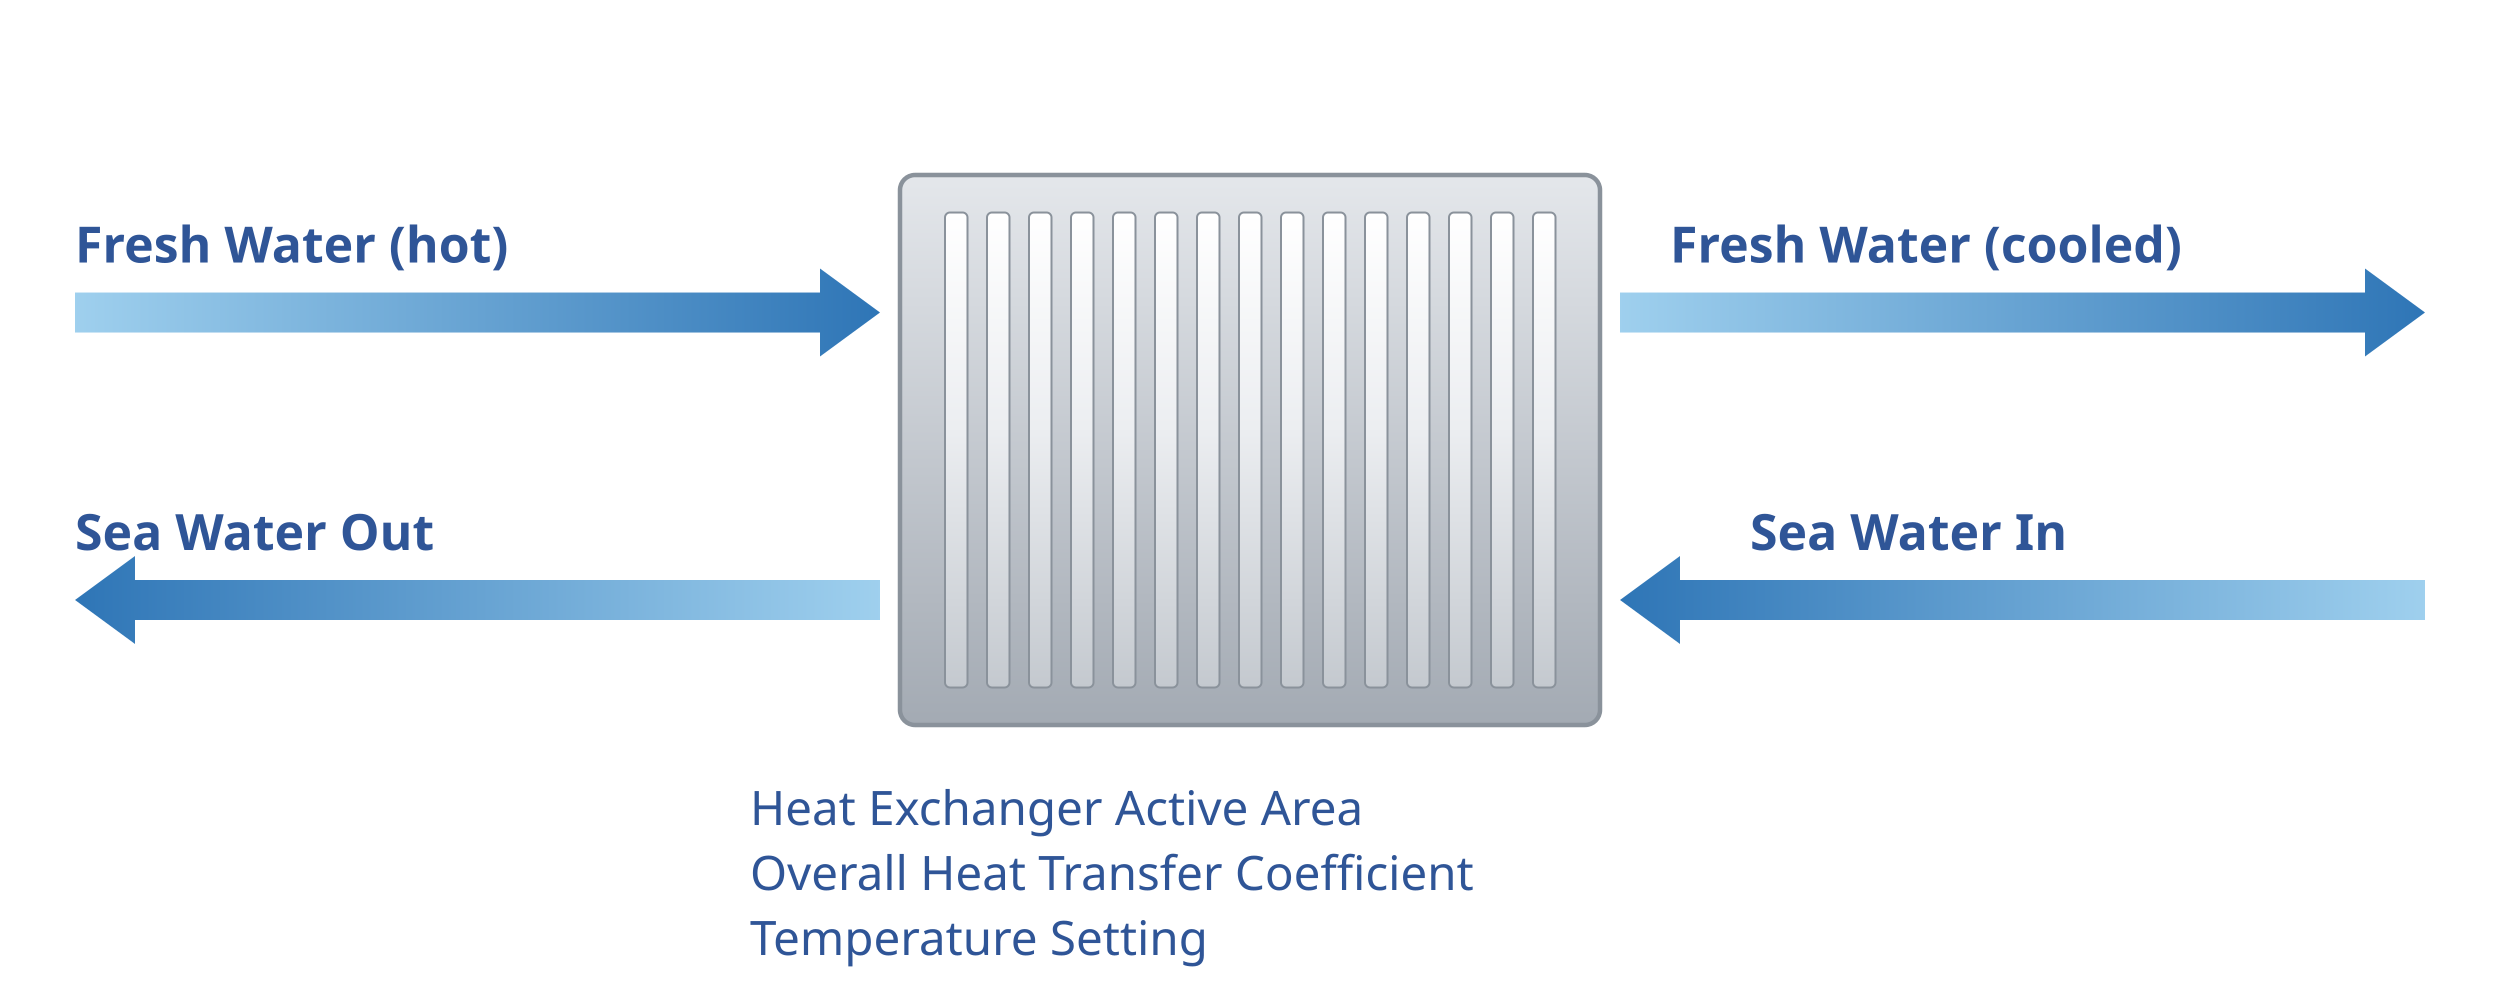
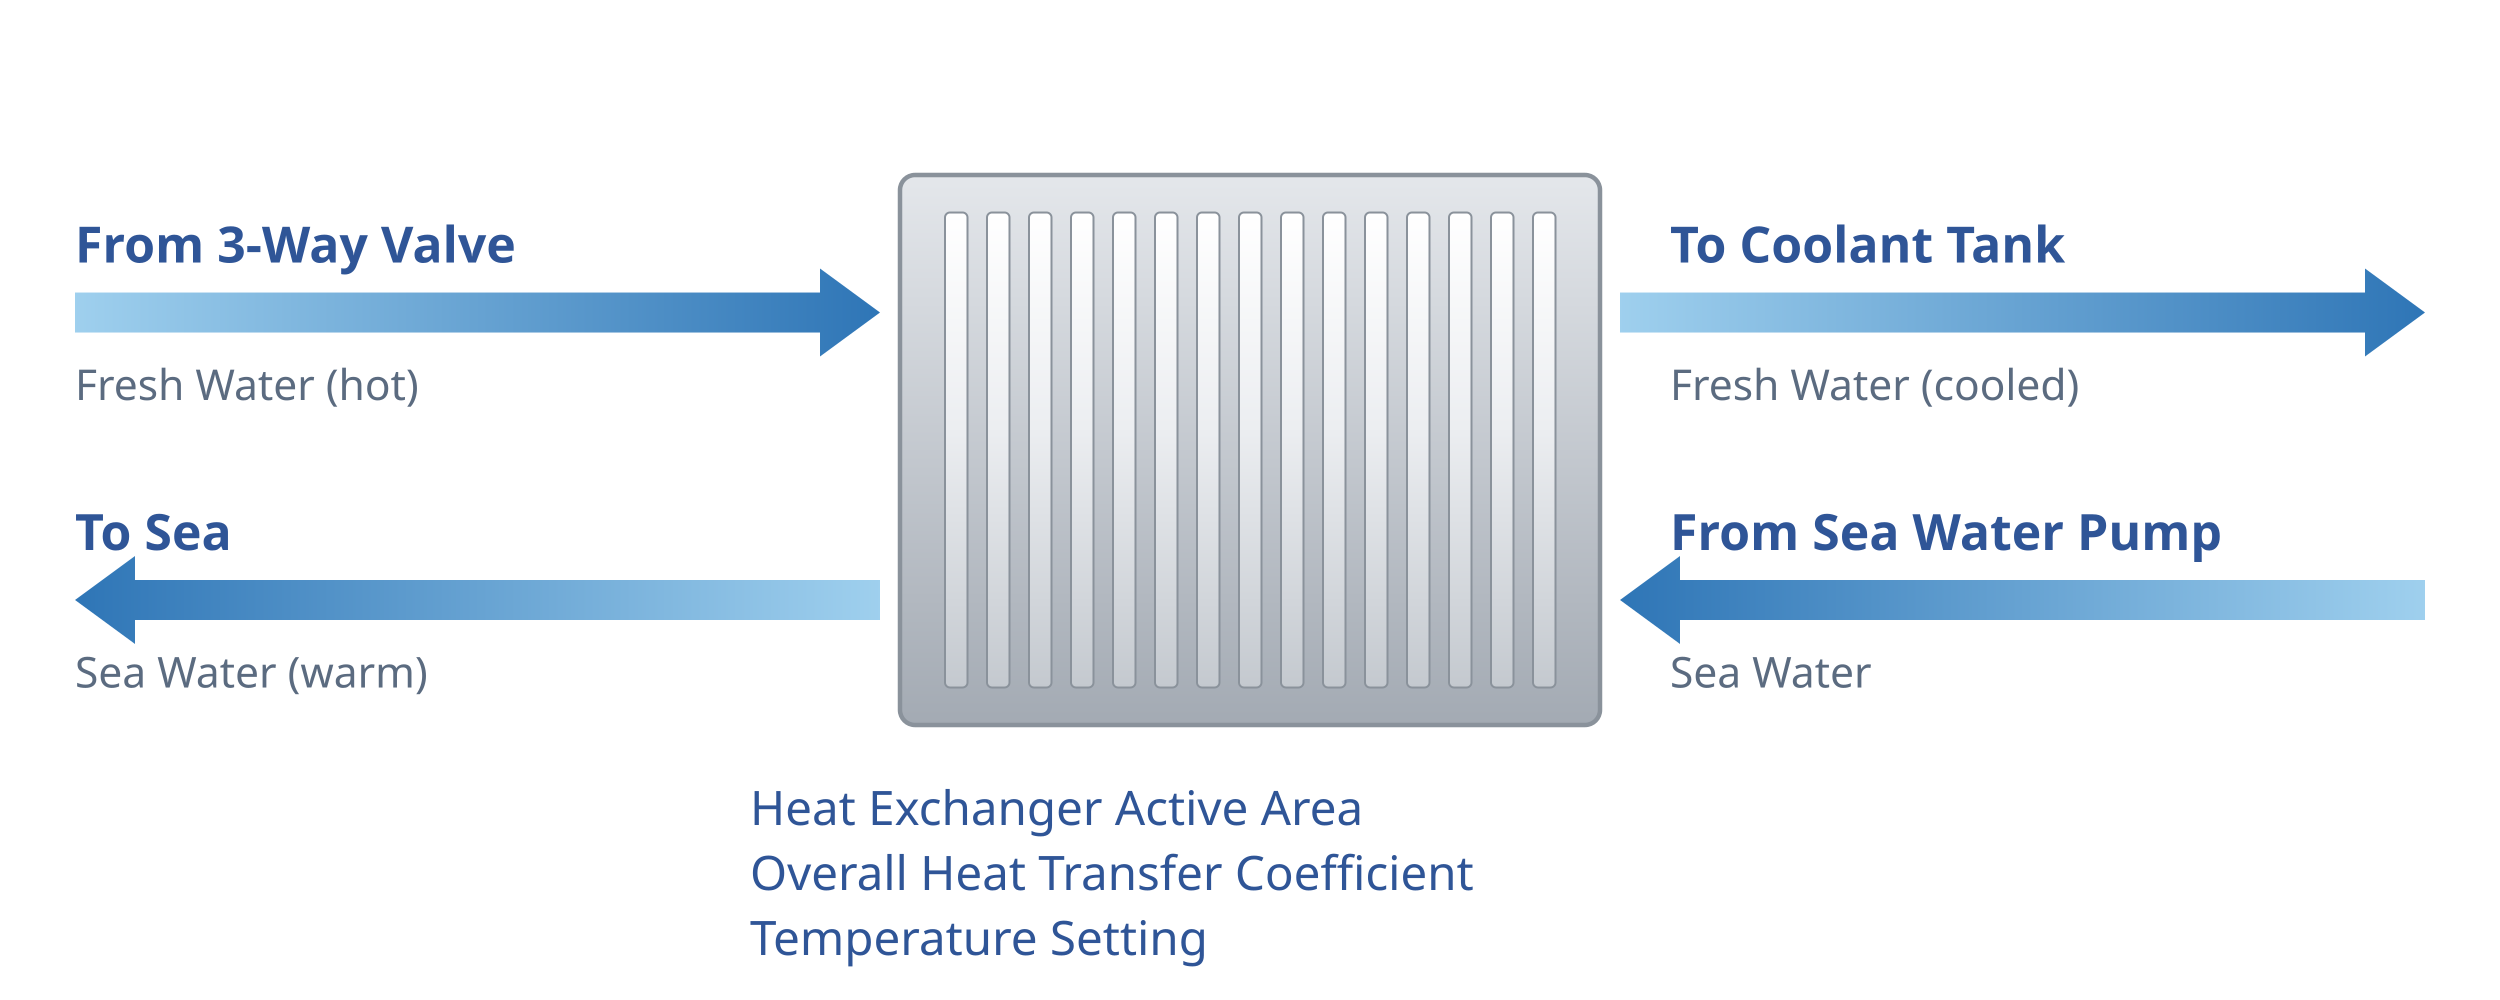
<svg xmlns="http://www.w3.org/2000/svg" width="1000" height="400" viewBox="0 0 1000 400">
  <defs>
    <linearGradient id="gM" x1="0" y1="0" x2="0" y2="1">
      <stop offset="0" stop-color="#ffffff" />
      <stop offset="0.45" stop-color="#eceef1" />
      <stop offset="1" stop-color="#c4c9cf" />
    </linearGradient>
    <linearGradient id="gMh" x1="0" y1="0" x2="1" y2="0">
      <stop offset="0" stop-color="#ffffff" />
      <stop offset="0.45" stop-color="#eceef1" />
      <stop offset="1" stop-color="#c4c9cf" />
    </linearGradient>
    <linearGradient id="gD" x1="0" y1="0" x2="0" y2="1">
      <stop offset="0" stop-color="#e4e7eb" />
      <stop offset="1" stop-color="#a3aab3" />
    </linearGradient>
    <linearGradient id="gDh" x1="0" y1="0" x2="1" y2="0">
      <stop offset="0" stop-color="#e4e7eb" />
      <stop offset="0.5" stop-color="#c6cbd1" />
      <stop offset="1" stop-color="#9aa1aa" />
    </linearGradient>
    <linearGradient id="gAR" x1="0" y1="0" x2="1" y2="0">
      <stop offset="0" stop-color="#9fd0ee" />
      <stop offset="1" stop-color="#2e75b6" />
    </linearGradient>
    <linearGradient id="gAL" x1="0" y1="0" x2="1" y2="0">
      <stop offset="0" stop-color="#2e75b6" />
      <stop offset="1" stop-color="#9fd0ee" />
    </linearGradient>
    <linearGradient id="gAU" x1="0" y1="0" x2="0" y2="1">
      <stop offset="0" stop-color="#2e75b6" />
      <stop offset="1" stop-color="#9fd0ee" />
    </linearGradient>
    <linearGradient id="gAD" x1="0" y1="0" x2="0" y2="1">
      <stop offset="0" stop-color="#9fd0ee" />
      <stop offset="1" stop-color="#2e75b6" />
    </linearGradient>
    <linearGradient id="gW" x1="0" y1="0" x2="0" y2="1">
      <stop offset="0" stop-color="#e3f2fb" />
      <stop offset="1" stop-color="#a9d4ef" />
    </linearGradient>
    <linearGradient id="gH" x1="0" y1="0" x2="0" y2="1">
      <stop offset="0" stop-color="#f2f8fe" />
      <stop offset="1" stop-color="#cfe2f6" />
    </linearGradient>
    <linearGradient id="gY" x1="0" y1="0" x2="0" y2="1">
      <stop offset="0" stop-color="#fbe8a6" />
      <stop offset="1" stop-color="#e3bf55" />
    </linearGradient>
  </defs>
  <rect x="0" y="0" width="1000" height="400" fill="#ffffff" />
  <rect x="360.0" y="70.0" width="280.0" height="220.0" rx="6.0" fill="url(#gD)" stroke="#8a929b" stroke-width="1.8" />
  <rect x="378.0" y="85.0" width="9.0" height="190.0" rx="2.0" fill="url(#gM)" stroke="#8a929b" stroke-width="0.8" />
  <rect x="394.8" y="85.0" width="9.0" height="190.0" rx="2.0" fill="url(#gM)" stroke="#8a929b" stroke-width="0.8" />
  <rect x="411.6" y="85.0" width="9.0" height="190.0" rx="2.0" fill="url(#gM)" stroke="#8a929b" stroke-width="0.8" />
  <rect x="428.4" y="85.0" width="9.0" height="190.0" rx="2.0" fill="url(#gM)" stroke="#8a929b" stroke-width="0.8" />
  <rect x="445.2" y="85.0" width="9.0" height="190.0" rx="2.0" fill="url(#gM)" stroke="#8a929b" stroke-width="0.8" />
  <rect x="462.0" y="85.0" width="9.0" height="190.0" rx="2.0" fill="url(#gM)" stroke="#8a929b" stroke-width="0.8" />
  <rect x="478.8" y="85.0" width="9.0" height="190.0" rx="2.0" fill="url(#gM)" stroke="#8a929b" stroke-width="0.8" />
  <rect x="495.6" y="85.0" width="9.0" height="190.0" rx="2.0" fill="url(#gM)" stroke="#8a929b" stroke-width="0.8" />
  <rect x="512.4" y="85.0" width="9.0" height="190.0" rx="2.0" fill="url(#gM)" stroke="#8a929b" stroke-width="0.8" />
  <rect x="529.2" y="85.0" width="9.0" height="190.0" rx="2.0" fill="url(#gM)" stroke="#8a929b" stroke-width="0.8" />
  <rect x="546.0" y="85.0" width="9.0" height="190.0" rx="2.0" fill="url(#gM)" stroke="#8a929b" stroke-width="0.8" />
  <rect x="562.8" y="85.0" width="9.0" height="190.0" rx="2.0" fill="url(#gM)" stroke="#8a929b" stroke-width="0.8" />
  <rect x="579.6" y="85.0" width="9.0" height="190.0" rx="2.0" fill="url(#gM)" stroke="#8a929b" stroke-width="0.8" />
  <rect x="596.4" y="85.0" width="9.0" height="190.0" rx="2.0" fill="url(#gM)" stroke="#8a929b" stroke-width="0.8" />
  <rect x="613.2" y="85.0" width="9.0" height="190.0" rx="2.0" fill="url(#gM)" stroke="#8a929b" stroke-width="0.8" />
  <polygon points="30.0,117.0 328.0,117.0 328.0,107.4 352.0,125.0 328.0,142.6 328.0,133.0 30.0,133.0" fill="url(#gAR)" stroke="none" stroke-width="0" stroke-linejoin="round" />
-   <text x="30.0" y="105.0" font-family="'KoPubWorldDotum Bold', 'Malgun Gothic', 'Segoe UI', sans-serif" font-weight="700" font-size="20px" fill="#2f5597" text-anchor="start">Fresh Water (hot)</text>
+   <text x="30.0" y="105.0" font-family="'KoPubWorldDotum Bold', 'Malgun Gothic', 'Segoe UI', sans-serif" font-weight="700" font-size="20px" fill="#2f5597" text-anchor="start">From 3-Way Valve</text>
+   <text x="30.0" y="160.0" font-family="'KoPubWorldDotum Medium', 'Malgun Gothic', 'Segoe UI', sans-serif" font-weight="500" font-size="17px" fill="#5b6b80" text-anchor="start">Fresh Water (hot)</text>
  <polygon points="648.0,117.0 946.0,117.0 946.0,107.4 970.0,125.0 946.0,142.6 946.0,133.0 648.0,133.0" fill="url(#gAR)" stroke="none" stroke-width="0" stroke-linejoin="round" />
-   <text x="668.0" y="105.0" font-family="'KoPubWorldDotum Bold', 'Malgun Gothic', 'Segoe UI', sans-serif" font-weight="700" font-size="20px" fill="#2f5597" text-anchor="start">Fresh Water (cooled)</text>
+   <text x="668.0" y="105.0" font-family="'KoPubWorldDotum Bold', 'Malgun Gothic', 'Segoe UI', sans-serif" font-weight="700" font-size="20px" fill="#2f5597" text-anchor="start">To Coolant Tank</text>
+   <text x="668.0" y="160.0" font-family="'KoPubWorldDotum Medium', 'Malgun Gothic', 'Segoe UI', sans-serif" font-weight="500" font-size="17px" fill="#5b6b80" text-anchor="start">Fresh Water (cooled)</text>
  <polygon points="970.0,232.0 672.0,232.0 672.0,222.4 648.0,240.0 672.0,257.6 672.0,248.0 970.0,248.0" fill="url(#gAL)" stroke="none" stroke-width="0" stroke-linejoin="round" />
-   <text x="700.0" y="220.0" font-family="'KoPubWorldDotum Bold', 'Malgun Gothic', 'Segoe UI', sans-serif" font-weight="700" font-size="20px" fill="#2f5597" text-anchor="start">Sea Water In</text>
+   <text x="668.0" y="220.0" font-family="'KoPubWorldDotum Bold', 'Malgun Gothic', 'Segoe UI', sans-serif" font-weight="700" font-size="20px" fill="#2f5597" text-anchor="start">From Sea Water Pump</text>
+   <text x="668.0" y="275.0" font-family="'KoPubWorldDotum Medium', 'Malgun Gothic', 'Segoe UI', sans-serif" font-weight="500" font-size="17px" fill="#5b6b80" text-anchor="start">Sea Water</text>
  <polygon points="352.0,232.0 54.0,232.0 54.0,222.4 30.0,240.0 54.0,257.6 54.0,248.0 352.0,248.0" fill="url(#gAL)" stroke="none" stroke-width="0" stroke-linejoin="round" />
-   <text x="30.0" y="220.0" font-family="'KoPubWorldDotum Bold', 'Malgun Gothic', 'Segoe UI', sans-serif" font-weight="700" font-size="20px" fill="#2f5597" text-anchor="start">Sea Water Out</text>
+   <text x="30.0" y="220.0" font-family="'KoPubWorldDotum Bold', 'Malgun Gothic', 'Segoe UI', sans-serif" font-weight="700" font-size="20px" fill="#2f5597" text-anchor="start">To Sea</text>
+   <text x="30.0" y="275.0" font-family="'KoPubWorldDotum Medium', 'Malgun Gothic', 'Segoe UI', sans-serif" font-weight="500" font-size="17px" fill="#5b6b80" text-anchor="start">Sea Water (warm)</text>
  <text x="300.0" y="330.0" font-family="'KoPubWorldDotum Medium', 'Malgun Gothic', 'Segoe UI', sans-serif" font-weight="500" font-size="19px" fill="#2f5597" text-anchor="start">Heat Exchanger Active Area</text>
  <text x="300.0" y="356.0" font-family="'KoPubWorldDotum Medium', 'Malgun Gothic', 'Segoe UI', sans-serif" font-weight="500" font-size="19px" fill="#2f5597" text-anchor="start">Overall Heat Transfer Coefficient</text>
  <text x="300.0" y="382.0" font-family="'KoPubWorldDotum Medium', 'Malgun Gothic', 'Segoe UI', sans-serif" font-weight="500" font-size="19px" fill="#2f5597" text-anchor="start">Temperature Setting</text>
</svg>
